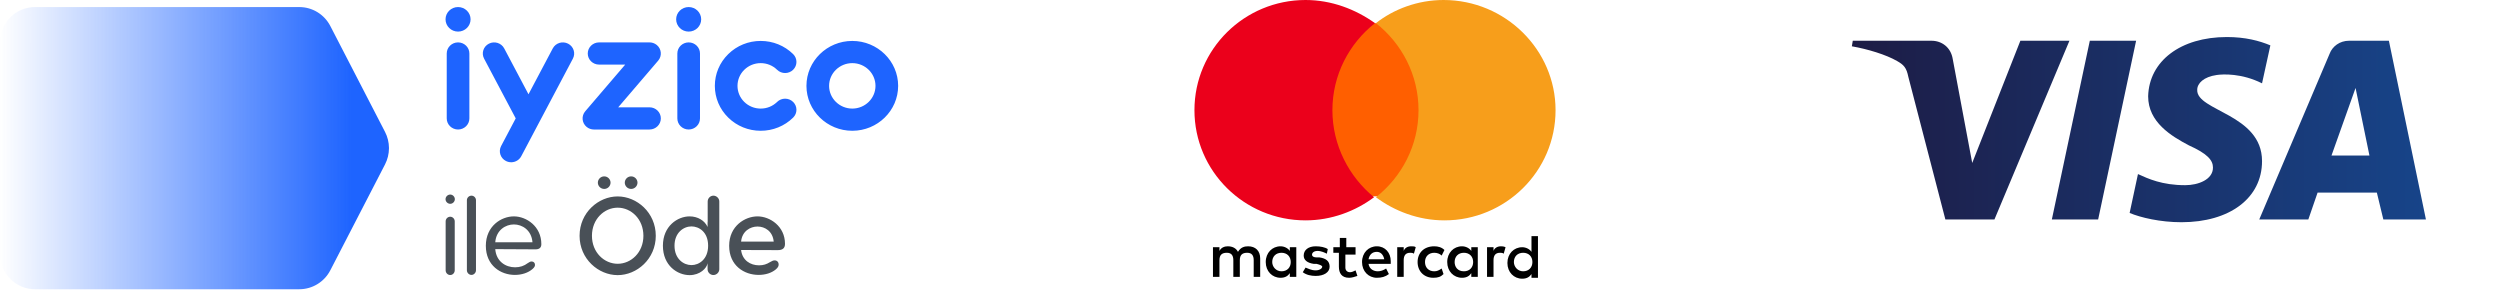
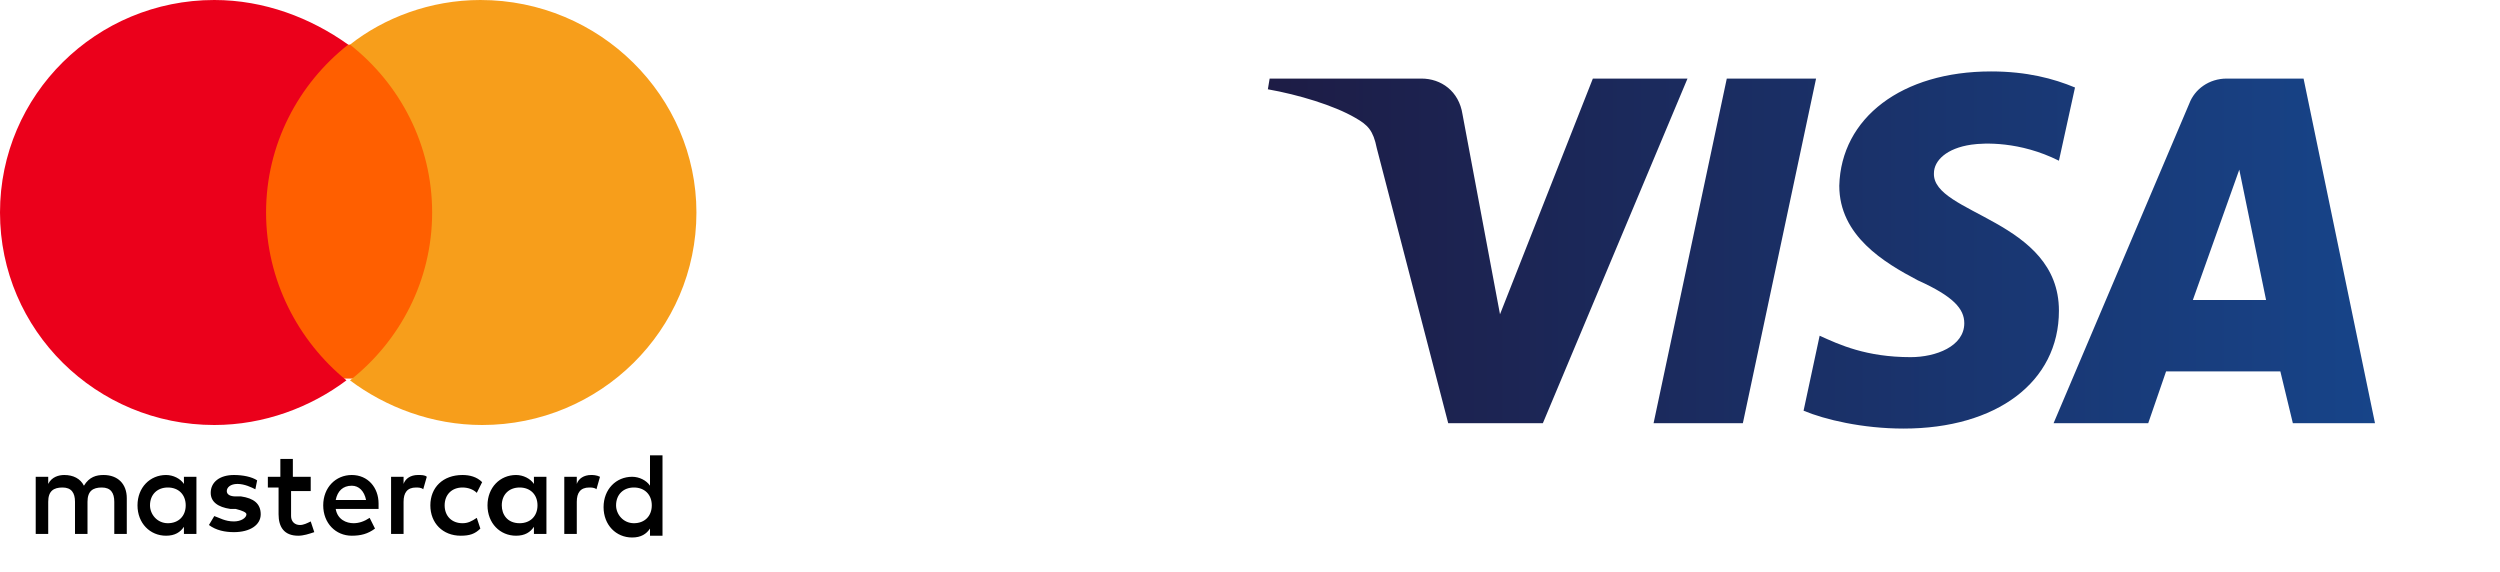
- <svg xmlns="http://www.w3.org/2000/svg" width="270px" height="32px" viewBox="0 0 270 32" version="1.1">
+ <svg xmlns="http://www.w3.org/2000/svg" width="140px" height="32px" viewBox="0 0 140 32" version="1.1">
  <defs>
    <linearGradient x1="-0%" y1="49.995%" x2="100%" y2="49.995%" id="linearGradient-2">
      <stop stop-color="#1D1C45" offset="0%" />
      <stop stop-color="#174489" offset="100%" />
    </linearGradient>
-     <linearGradient x1="90.255%" y1="50%" x2="0%" y2="50%" id="linearGradient-3">
-       <stop stop-color="#1E64FF" offset="0%" />
-       <stop stop-color="#1E64FF" stop-opacity="0" offset="100%" />
-     </linearGradient>
  </defs>
-   <g id="👉Method-View" stroke="none" stroke-width="1" fill="none" fill-rule="evenodd">
-     <g id="PWI_Method_02_FooterAlternatives" transform="translate(-746, -914)">
-       <g id="logo-band-iyzicoileode" transform="translate(746, 914)">
-         <g id="visa" transform="translate(200, 4)" fill="url(#linearGradient-2)">
-           <path d="M30.7,0.4 L26.6,19.7 L21.6,19.7 L25.7,0.4 L30.7,0.4 Z M51.8,12.8 L54.4,5.5 L55.9,12.8 L51.8,12.8 Z M57.4,19.7 L62,19.7 L58,0.4 L53.7,0.4 C52.7,0.4 51.9,1 51.6,1.8 L44,19.7 L49.3,19.7 L50.3,16.8 L56.7,16.8 L57.4,19.7 Z M44.3,13.4 C44.3,8.3 37.2,8 37.3,5.7 C37.3,5 38,4.3 39.4,4.1 C40.1,4 42.1,3.9 44.3,5 L45.2,0.9 C44,0.4 42.5,0 40.5,0 C35.5,0 32.1,2.6 32,6.4 C32,9.2 34.5,10.7 36.4,11.7 C38.4,12.6 39,13.3 39,14.1 C39,15.4 37.4,16 36,16 C33.5,16 32,15.3 30.9,14.8 L30,19 C31.2,19.5 33.3,20 35.6,20 C40.8,20 44.3,17.4 44.3,13.4 Z M23.5,0.4 L15.4,19.7 L10.1,19.7 L6.1,4.3 C5.9,3.3 5.6,3 4.9,2.6 C3.7,1.9 1.7,1.3 0,1 L0.1,0.4 L8.6,0.4 C9.7,0.4 10.7,1.1 10.9,2.4 L13,13.6 L18.2,0.4 L23.5,0.4 Z" id="Fill-1" />
-         </g>
-         <g id="mastercard-seeklogo.com" transform="translate(129, 0)">
-           <path d="M7.1,29.9 L7.1,27.9 C7.1,27.1 6.6,26.6 5.8,26.6 C5.4,26.6 5,26.7 4.7,27.2 C4.5,26.8 4.1,26.6 3.6,26.6 C3.3,26.6 2.9,26.7 2.7,27.1 L2.7,26.7 L2,26.7 L2,29.9 L2.7,29.9 L2.7,28.1 C2.7,27.5 3,27.3 3.5,27.3 C4,27.3 4.2,27.6 4.2,28.1 L4.2,29.9 L4.9,29.9 L4.9,28.1 C4.9,27.5 5.2,27.3 5.7,27.3 C6.2,27.3 6.4,27.6 6.4,28.1 L6.4,29.9 L7.1,29.9 Z M17.5,26.7 L16.4,26.7 L16.4,25.7 L15.7,25.7 L15.7,26.7 L15,26.7 L15,27.3 L15.6,27.3 L15.6,28.8 C15.6,29.5 15.9,30 16.7,30 C17,30 17.3,29.9 17.6,29.8 L17.4,29.2 C17.2,29.3 17,29.4 16.8,29.4 C16.5,29.4 16.3,29.2 16.3,28.9 L16.3,27.5 L17.4,27.5 L17.4,26.7 L17.5,26.7 Z M23.4,26.6 C23,26.6 22.7,26.8 22.6,27.1 L22.6,26.7 L21.9,26.7 L21.9,29.9 L22.6,29.9 L22.6,28.1 C22.6,27.6 22.8,27.3 23.3,27.3 C23.4,27.3 23.6,27.3 23.7,27.4 L23.9,26.7 C23.8,26.6 23.6,26.6 23.4,26.6 Z M14.4,26.9 C14.1,26.7 13.6,26.6 13.1,26.6 C12.3,26.6 11.8,27 11.8,27.6 C11.8,28.1 12.2,28.4 12.9,28.5 L13.2,28.5 C13.6,28.6 13.8,28.7 13.8,28.8 C13.8,29 13.5,29.2 13.1,29.2 C12.6,29.2 12.3,29 12,28.9 L11.7,29.4 C12.1,29.7 12.6,29.8 13.1,29.8 C14,29.8 14.6,29.4 14.6,28.8 C14.6,28.2 14.2,27.9 13.5,27.8 L13.2,27.8 C12.9,27.8 12.7,27.7 12.7,27.5 C12.7,27.3 12.9,27.1 13.3,27.1 C13.7,27.1 14.1,27.3 14.3,27.4 L14.4,26.9 Z M33.1,26.6 C32.7,26.6 32.4,26.8 32.3,27.1 L32.3,26.7 L31.6,26.7 L31.6,29.9 L32.3,29.9 L32.3,28.1 C32.3,27.6 32.5,27.3 33,27.3 C33.1,27.3 33.3,27.3 33.4,27.4 L33.6,26.7 C33.4,26.6 33.2,26.6 33.1,26.6 Z M24.1,28.3 C24.1,29.3 24.8,30 25.8,30 C26.3,30 26.6,29.9 26.9,29.6 L26.7,29 C26.4,29.2 26.2,29.3 25.9,29.3 C25.3,29.3 24.9,28.9 24.9,28.3 C24.9,27.7 25.3,27.3 25.9,27.3 C26.2,27.3 26.5,27.4 26.7,27.6 L27,27 C26.7,26.7 26.3,26.6 25.9,26.6 C24.8,26.6 24.1,27.3 24.1,28.3 Z M30.6,28.3 L30.6,26.7 L29.9,26.7 L29.9,27.1 C29.7,26.8 29.3,26.6 28.9,26.6 C28,26.6 27.3,27.3 27.3,28.3 C27.3,29.3 28,30 28.9,30 C29.4,30 29.7,29.8 29.9,29.5 L29.9,29.9 L30.6,29.9 L30.6,28.3 Z M28.1,28.3 C28.1,27.7 28.5,27.3 29.1,27.3 C29.7,27.3 30.1,27.7 30.1,28.3 C30.1,28.9 29.7,29.3 29.1,29.3 C28.4,29.3 28.1,28.8 28.1,28.3 Z M19.7,26.6 C18.8,26.6 18.1,27.3 18.1,28.3 C18.1,29.3 18.8,30 19.7,30 C20.2,30 20.6,29.9 21,29.6 L20.7,29 C20.4,29.2 20.1,29.3 19.8,29.3 C19.4,29.3 18.9,29.1 18.8,28.5 L21.2,28.5 L21.2,28.2 C21.2,27.3 20.6,26.6 19.7,26.6 Z M19.7,27.2 C20.1,27.2 20.4,27.5 20.5,28 L18.8,28 C18.9,27.5 19.2,27.2 19.7,27.2 Z M37.1,28.3 L37.1,25.5 L36.4,25.5 L36.4,27.2 C36.2,26.9 35.8,26.7 35.4,26.7 C34.5,26.7 33.8,27.4 33.8,28.4 C33.8,29.4 34.5,30.1 35.4,30.1 C35.9,30.1 36.2,29.9 36.4,29.6 L36.4,30 L37.1,30 L37.1,28.3 Z M34.5,28.3 C34.5,27.7 34.9,27.3 35.5,27.3 C36.1,27.3 36.5,27.7 36.5,28.3 C36.5,28.9 36.1,29.3 35.5,29.3 C34.9,29.3 34.5,28.8 34.5,28.3 Z M11,28.3 L11,26.7 L10.3,26.7 L10.3,27.1 C10.1,26.8 9.7,26.6 9.3,26.6 C8.4,26.6 7.7,27.3 7.7,28.3 C7.7,29.3 8.4,30 9.3,30 C9.8,30 10.1,29.8 10.3,29.5 L10.3,29.9 L11,29.9 L11,28.3 Z M8.4,28.3 C8.4,27.7 8.8,27.3 9.4,27.3 C10,27.3 10.4,27.7 10.4,28.3 C10.4,28.9 10,29.3 9.4,29.3 C8.8,29.3 8.4,28.8 8.4,28.3 Z" id="Shape" fill="#000000" fill-rule="nonzero" />
-           <rect id="Rectangle" fill="#FF5F00" x="14.2" y="2.5" width="10.5" height="18.7" />
-           <path d="M14.9,11.9 C14.9,8.1 16.7,4.7 19.5,2.5 C17.4,1 14.8,0 12,0 C5.4,0 0,5.3 0,11.9 C0,18.5 5.4,23.8 12,23.8 C14.8,23.8 17.4,22.8 19.4,21.3 C16.7,19.1 14.9,15.7 14.9,11.9 Z" id="Path" fill="#EB001B" />
-           <path d="M39,11.9 C39,18.5 33.6,23.8 27,23.8 C24.2,23.8 21.6,22.8 19.6,21.3 C22.4,19.1 24.2,15.7 24.2,11.9 C24.2,8.1 22.4,4.7 19.6,2.5 C21.5,1 24.1,0 26.9,0 C33.6,0 39,5.4 39,11.9 Z" id="Path_1_" fill="#F79E1B" />
-         </g>
-         <g id="Group" transform="translate(0, 0.761905)">
-           <path d="M52.804,3.953 C53.402,3.647 54.141,3.876 54.453,4.463 L54.453,4.463 L57.077,9.42 L59.701,4.463 C60.013,3.876 60.752,3.647 61.351,3.953 C61.951,4.259 62.184,4.983 61.872,5.57 L61.872,5.57 L56.292,16.117 C56.082,16.511 55.681,16.743 55.259,16.761 C55.051,16.77 54.839,16.727 54.641,16.626 C54.042,16.321 53.809,15.597 54.121,15.009 L54.121,15.009 L55.698,12.023 L52.282,5.57 C51.97,4.983 52.203,4.259 52.804,3.953 Z M82.155,3.659 C83.478,3.659 84.722,4.163 85.657,5.079 C86.136,5.548 86.136,6.307 85.657,6.775 C85.179,7.243 84.405,7.243 83.927,6.775 C83.453,6.311 82.825,6.056 82.155,6.056 C81.486,6.056 80.857,6.311 80.383,6.775 C79.91,7.239 79.65,7.855 79.65,8.511 C79.65,9.166 79.91,9.782 80.383,10.247 C80.857,10.71 81.486,10.965 82.155,10.965 C82.825,10.965 83.453,10.71 83.927,10.247 C84.405,9.778 85.179,9.778 85.657,10.247 C86.136,10.715 86.136,11.473 85.657,11.941 C84.722,12.857 83.478,13.362 82.155,13.362 C80.832,13.362 79.589,12.857 78.654,11.941 C77.718,11.025 77.203,9.807 77.203,8.511 C77.203,7.215 77.718,5.996 78.654,5.079 C79.589,4.163 80.832,3.659 82.155,3.659 Z M92.048,3.659 C94.778,3.659 97,5.836 97,8.511 C97,11.186 94.778,13.362 92.048,13.362 C89.318,13.362 87.096,11.186 87.096,8.511 C87.096,5.836 89.318,3.659 92.048,3.659 Z M49.47,3.817 C50.145,3.817 50.693,4.354 50.693,5.016 L50.693,5.016 L50.693,12.026 C50.693,12.688 50.145,13.225 49.47,13.225 C48.795,13.225 48.247,12.688 48.247,12.026 L48.247,12.026 L48.247,5.016 C48.247,4.354 48.795,3.817 49.47,3.817 Z M70.106,3.817 C70.397,3.807 70.693,3.9 70.933,4.097 C71.451,4.523 71.518,5.279 71.084,5.787 L71.084,5.787 L66.767,10.828 L70.147,10.828 C70.823,10.828 71.371,11.364 71.371,12.026 C71.371,12.688 70.823,13.225 70.147,13.225 L70.147,13.225 L64.143,13.225 C63.865,13.225 63.586,13.133 63.356,12.945 C62.839,12.519 62.772,11.763 63.206,11.256 L63.206,11.256 L67.524,6.214 L64.7,6.214 C64.025,6.214 63.477,5.678 63.477,5.016 C63.477,4.354 64.025,3.817 64.7,3.817 L64.7,3.817 Z M74.376,3.817 C75.052,3.817 75.6,4.354 75.6,5.016 L75.6,5.016 L75.6,12.026 C75.6,12.688 75.052,13.225 74.376,13.225 C73.701,13.225 73.153,12.688 73.153,12.026 L73.153,12.026 L73.153,5.016 C73.153,4.354 73.701,3.817 74.376,3.817 Z M92.048,6.056 C90.667,6.056 89.542,7.157 89.542,8.511 C89.542,9.864 90.667,10.965 92.048,10.965 C93.429,10.965 94.553,9.864 94.553,8.511 C94.553,7.157 93.429,6.056 92.048,6.056 Z M49.47,-1.99840144e-13 C50.216,-1.99840144e-13 50.822,0.593 50.822,1.325 C50.822,2.057 50.216,2.65 49.47,2.65 C48.723,2.65 48.118,2.057 48.118,1.325 C48.118,0.593 48.723,-1.99840144e-13 49.47,-1.99840144e-13 Z M74.376,-1.99840144e-13 C75.123,-1.99840144e-13 75.728,0.593 75.728,1.325 C75.728,2.057 75.123,2.65 74.376,2.65 C73.629,2.65 73.024,2.057 73.024,1.325 C73.024,0.593 73.629,-1.99840144e-13 74.376,-1.99840144e-13 Z" id="Combined-Shape" fill="#1E64FF" />
-           <path d="M66.709,20.452 C68.778,20.452 70.824,22.191 70.824,24.703 C70.824,27.215 68.778,28.952 66.709,28.952 C64.639,28.952 62.594,27.215 62.594,24.703 C62.594,22.191 64.639,20.452 66.709,20.452 Z M77.045,20.369 C77.388,20.369 77.684,20.655 77.684,21 L77.684,28.31 C77.684,28.655 77.388,28.941 77.045,28.941 C76.702,28.941 76.418,28.655 76.418,28.31 L76.418,27.667 C76.336,28.203 75.602,28.952 74.479,28.952 C73.166,28.952 71.594,27.929 71.594,25.775 C71.594,23.655 73.178,22.607 74.479,22.607 C75.354,22.607 76.111,23.06 76.418,23.75 L76.418,23.274 C76.418,23.238 76.418,23.191 76.43,23.155 L76.43,21 C76.43,20.655 76.714,20.369 77.045,20.369 Z M48.627,22.644 C48.886,22.644 49.111,22.87 49.111,23.144 L49.111,28.429 C49.111,28.715 48.886,28.941 48.627,28.941 C48.355,28.941 48.13,28.715 48.13,28.429 L48.13,23.144 C48.13,22.87 48.355,22.644 48.627,22.644 Z M50.921,20.369 C51.181,20.369 51.406,20.596 51.406,20.858 L51.406,28.429 C51.406,28.691 51.181,28.929 50.921,28.929 C50.648,28.929 50.424,28.691 50.424,28.429 L50.424,20.858 C50.424,20.596 50.648,20.369 50.921,20.369 Z M55.498,22.607 C56.846,22.607 58.465,23.679 58.465,25.608 C58.465,25.988 58.241,26.167 57.839,26.167 L53.487,26.143 C53.593,27.477 54.611,28.107 55.628,28.107 C56.171,28.107 56.609,27.953 56.999,27.655 C57.177,27.536 57.283,27.477 57.413,27.477 C57.638,27.477 57.779,27.631 57.779,27.845 C57.779,27.976 57.721,28.107 57.519,28.286 C57.046,28.702 56.349,28.929 55.604,28.929 C54.09,28.929 52.47,27.929 52.47,25.786 C52.47,23.643 54.149,22.607 55.498,22.607 Z M81.811,22.607 C83.159,22.607 84.78,23.679 84.78,25.572 C84.78,26.06 84.507,26.251 83.999,26.251 L80.038,26.238 C80.167,27.345 81.031,27.893 81.977,27.893 C82.462,27.893 82.793,27.774 83.159,27.548 C83.36,27.441 83.49,27.358 83.656,27.358 C83.928,27.358 84.094,27.548 84.094,27.81 C84.094,27.965 84.035,28.131 83.774,28.345 C83.325,28.715 82.674,28.928 81.929,28.928 C80.393,28.928 78.749,27.941 78.749,25.786 C78.749,23.643 80.463,22.607 81.811,22.607 Z M74.68,23.69 C73.817,23.69 72.847,24.37 72.847,25.775 C72.847,27.191 73.817,27.869 74.68,27.869 C75.484,27.869 76.477,27.25 76.477,25.775 C76.477,24.286 75.484,23.69 74.68,23.69 Z M66.709,21.667 C65.266,21.667 63.93,22.894 63.93,24.703 C63.93,26.512 65.266,27.726 66.709,27.726 C68.151,27.726 69.488,26.512 69.488,24.703 C69.488,22.894 68.163,21.667 66.709,21.667 Z M55.498,23.477 C54.622,23.477 53.593,24.072 53.487,25.405 L57.508,25.405 C57.401,24.072 56.384,23.477 55.498,23.477 Z M81.811,23.703 C81.031,23.703 80.144,24.203 80.038,25.334 L83.561,25.334 C83.455,24.203 82.604,23.703 81.811,23.703 Z M48.627,20.25 C48.886,20.25 49.123,20.476 49.123,20.75 C49.123,21.024 48.886,21.25 48.627,21.25 C48.355,21.25 48.118,21.024 48.118,20.75 C48.118,20.476 48.355,20.25 48.627,20.25 Z M68.163,18.286 C68.541,18.286 68.849,18.595 68.849,18.965 C68.849,19.334 68.541,19.643 68.163,19.643 C67.785,19.643 67.477,19.334 67.477,18.965 C67.477,18.595 67.785,18.286 68.163,18.286 Z M65.254,18.286 C65.633,18.286 65.94,18.595 65.94,18.965 C65.94,19.334 65.633,19.643 65.254,19.643 C64.876,19.643 64.568,19.334 64.568,18.965 C64.568,18.595 64.876,18.286 65.254,18.286 Z" id="Combined-Shape" fill="#495057" />
-           <g fill="url(#linearGradient-3)" id="Group-3">
-             <path d="M3.781,0 C1.693,0 0,1.705 0,3.81 L0,26.667 C0,28.771 1.693,30.476 3.781,30.476 L32.323,30.476 C33.733,30.476 35.025,29.686 35.676,28.426 L41.581,16.998 C41.861,16.456 42.003,15.864 42.008,15.271 L42.008,15.206 C42.003,14.613 41.861,14.02 41.581,13.479 L35.676,2.05 C35.025,0.79 33.733,0 32.323,0 L3.781,0 Z" id="Fill-1" />
-           </g>
-         </g>
-       </g>
+   <g id="logo-band" stroke="none" stroke-width="1" fill="none" fill-rule="evenodd">
+     <g id="mastercard-seeklogo.com" transform="translate(0, 0)">
+       <path d="M7.1,29.9 L7.1,27.9 C7.1,27.1 6.6,26.6 5.8,26.6 C5.4,26.6 5,26.7 4.7,27.2 C4.5,26.8 4.1,26.6 3.6,26.6 C3.3,26.6 2.9,26.7 2.7,27.1 L2.7,26.7 L2,26.7 L2,29.9 L2.7,29.9 L2.7,28.1 C2.7,27.5 3,27.3 3.5,27.3 C4,27.3 4.2,27.6 4.2,28.1 L4.2,29.9 L4.9,29.9 L4.9,28.1 C4.9,27.5 5.2,27.3 5.7,27.3 C6.2,27.3 6.4,27.6 6.4,28.1 L6.4,29.9 L7.1,29.9 Z M17.5,26.7 L16.4,26.7 L16.4,25.7 L15.7,25.7 L15.7,26.7 L15,26.7 L15,27.3 L15.6,27.3 L15.6,28.8 C15.6,29.5 15.9,30 16.7,30 C17,30 17.3,29.9 17.6,29.8 L17.4,29.2 C17.2,29.3 17,29.4 16.8,29.4 C16.5,29.4 16.3,29.2 16.3,28.9 L16.3,27.5 L17.4,27.5 L17.4,26.7 L17.5,26.7 Z M23.4,26.6 C23,26.6 22.7,26.8 22.6,27.1 L22.6,26.7 L21.9,26.7 L21.9,29.9 L22.6,29.9 L22.6,28.1 C22.6,27.6 22.8,27.3 23.3,27.3 C23.4,27.3 23.6,27.3 23.7,27.4 L23.9,26.7 C23.8,26.6 23.6,26.6 23.4,26.6 Z M14.4,26.9 C14.1,26.7 13.6,26.6 13.1,26.6 C12.3,26.6 11.8,27 11.8,27.6 C11.8,28.1 12.2,28.4 12.9,28.5 L13.2,28.5 C13.6,28.6 13.8,28.7 13.8,28.8 C13.8,29 13.5,29.2 13.1,29.2 C12.6,29.2 12.3,29 12,28.9 L11.7,29.4 C12.1,29.7 12.6,29.8 13.1,29.8 C14,29.8 14.6,29.4 14.6,28.8 C14.6,28.2 14.2,27.9 13.5,27.8 L13.2,27.8 C12.9,27.8 12.7,27.7 12.7,27.5 C12.7,27.3 12.9,27.1 13.3,27.1 C13.7,27.1 14.1,27.3 14.3,27.4 L14.4,26.9 Z M33.1,26.6 C32.7,26.6 32.4,26.8 32.3,27.1 L32.3,26.7 L31.6,26.7 L31.6,29.9 L32.3,29.9 L32.3,28.1 C32.3,27.6 32.5,27.3 33,27.3 C33.1,27.3 33.3,27.3 33.4,27.4 L33.6,26.7 C33.4,26.6 33.2,26.6 33.1,26.6 Z M24.1,28.3 C24.1,29.3 24.8,30 25.8,30 C26.3,30 26.6,29.9 26.9,29.6 L26.7,29 C26.4,29.2 26.2,29.3 25.9,29.3 C25.3,29.3 24.9,28.9 24.9,28.3 C24.9,27.7 25.3,27.3 25.9,27.3 C26.2,27.3 26.5,27.4 26.7,27.6 L27,27 C26.7,26.7 26.3,26.6 25.9,26.6 C24.8,26.6 24.1,27.3 24.1,28.3 Z M30.6,28.3 L30.6,26.7 L29.9,26.7 L29.9,27.1 C29.7,26.8 29.3,26.6 28.9,26.6 C28,26.6 27.3,27.3 27.3,28.3 C27.3,29.3 28,30 28.9,30 C29.4,30 29.7,29.8 29.9,29.5 L29.9,29.9 L30.6,29.9 L30.6,28.3 Z M28.1,28.3 C28.1,27.7 28.5,27.3 29.1,27.3 C29.7,27.3 30.1,27.7 30.1,28.3 C30.1,28.9 29.7,29.3 29.1,29.3 C28.4,29.3 28.1,28.8 28.1,28.3 Z M19.7,26.6 C18.8,26.6 18.1,27.3 18.1,28.3 C18.1,29.3 18.8,30 19.7,30 C20.2,30 20.6,29.9 21,29.6 L20.7,29 C20.4,29.2 20.1,29.3 19.8,29.3 C19.4,29.3 18.9,29.1 18.8,28.5 L21.2,28.5 L21.2,28.2 C21.2,27.3 20.6,26.6 19.7,26.6 Z M19.7,27.2 C20.1,27.2 20.4,27.5 20.5,28 L18.8,28 C18.9,27.5 19.2,27.2 19.7,27.2 Z M37.1,28.3 L37.1,25.5 L36.4,25.5 L36.4,27.2 C36.2,26.9 35.8,26.7 35.4,26.7 C34.5,26.7 33.8,27.4 33.8,28.4 C33.8,29.4 34.5,30.1 35.4,30.1 C35.9,30.1 36.2,29.9 36.4,29.6 L36.4,30 L37.1,30 L37.1,28.3 Z M34.5,28.3 C34.5,27.7 34.9,27.3 35.5,27.3 C36.1,27.3 36.5,27.7 36.5,28.3 C36.5,28.9 36.1,29.3 35.5,29.3 C34.9,29.3 34.5,28.8 34.5,28.3 Z M11,28.3 L11,26.7 L10.3,26.7 L10.3,27.1 C10.1,26.8 9.7,26.6 9.3,26.6 C8.4,26.6 7.7,27.3 7.7,28.3 C7.7,29.3 8.4,30 9.3,30 C9.8,30 10.1,29.8 10.3,29.5 L10.3,29.9 L11,29.9 L11,28.3 Z M8.4,28.3 C8.4,27.7 8.8,27.3 9.4,27.3 C10,27.3 10.4,27.7 10.4,28.3 C10.4,28.9 10,29.3 9.4,29.3 C8.8,29.3 8.4,28.8 8.4,28.3 Z" id="Shape" fill="#000000" fill-rule="nonzero" />
+       <rect id="Rectangle" fill="#FF5F00" x="14.2" y="2.5" width="10.5" height="18.7" />
+       <path d="M14.9,11.9 C14.9,8.1 16.7,4.7 19.5,2.5 C17.4,1 14.8,0 12,0 C5.4,0 0,5.3 0,11.9 C0,18.5 5.4,23.8 12,23.8 C14.8,23.8 17.4,22.8 19.4,21.3 C16.7,19.1 14.9,15.7 14.9,11.9 Z" id="Path" fill="#EB001B" />
+       <path d="M39,11.9 C39,18.5 33.6,23.8 27,23.8 C24.2,23.8 21.6,22.8 19.6,21.3 C22.4,19.1 24.2,15.7 24.2,11.9 C24.2,8.1 22.4,4.7 19.6,2.5 C21.5,1 24.1,0 26.9,0 C33.6,0 39,5.4 39,11.9 Z" id="Path_1_" fill="#F79E1B" />
+     </g>
+     <g id="visa" transform="translate(71, 4)" fill="url(#linearGradient-2)">
+       <path d="M30.7,0.4 L26.6,19.7 L21.6,19.7 L25.7,0.4 L30.7,0.4 Z M51.8,12.8 L54.4,5.5 L55.9,12.8 L51.8,12.8 Z M57.4,19.7 L62,19.7 L58,0.4 L53.7,0.4 C52.7,0.4 51.9,1 51.6,1.8 L44,19.7 L49.3,19.7 L50.3,16.8 L56.7,16.8 L57.4,19.7 Z M44.3,13.4 C44.3,8.3 37.2,8 37.3,5.7 C37.3,5 38,4.3 39.4,4.1 C40.1,4 42.1,3.9 44.3,5 L45.2,0.9 C44,0.4 42.5,0 40.5,0 C35.5,0 32.1,2.6 32,6.4 C32,9.2 34.5,10.7 36.4,11.7 C38.4,12.6 39,13.3 39,14.1 C39,15.4 37.4,16 36,16 C33.5,16 32,15.3 30.9,14.8 L30,19 C31.2,19.5 33.3,20 35.6,20 C40.8,20 44.3,17.4 44.3,13.4 Z M23.5,0.4 L15.4,19.7 L10.1,19.7 L6.1,4.3 C5.9,3.3 5.6,3 4.9,2.6 C3.7,1.9 1.7,1.3 0,1 L0.1,0.4 L8.6,0.4 C9.7,0.4 10.7,1.1 10.9,2.4 L13,13.6 L18.2,0.4 L23.5,0.4 Z" id="Fill-1" />
    </g>
  </g>
</svg>
